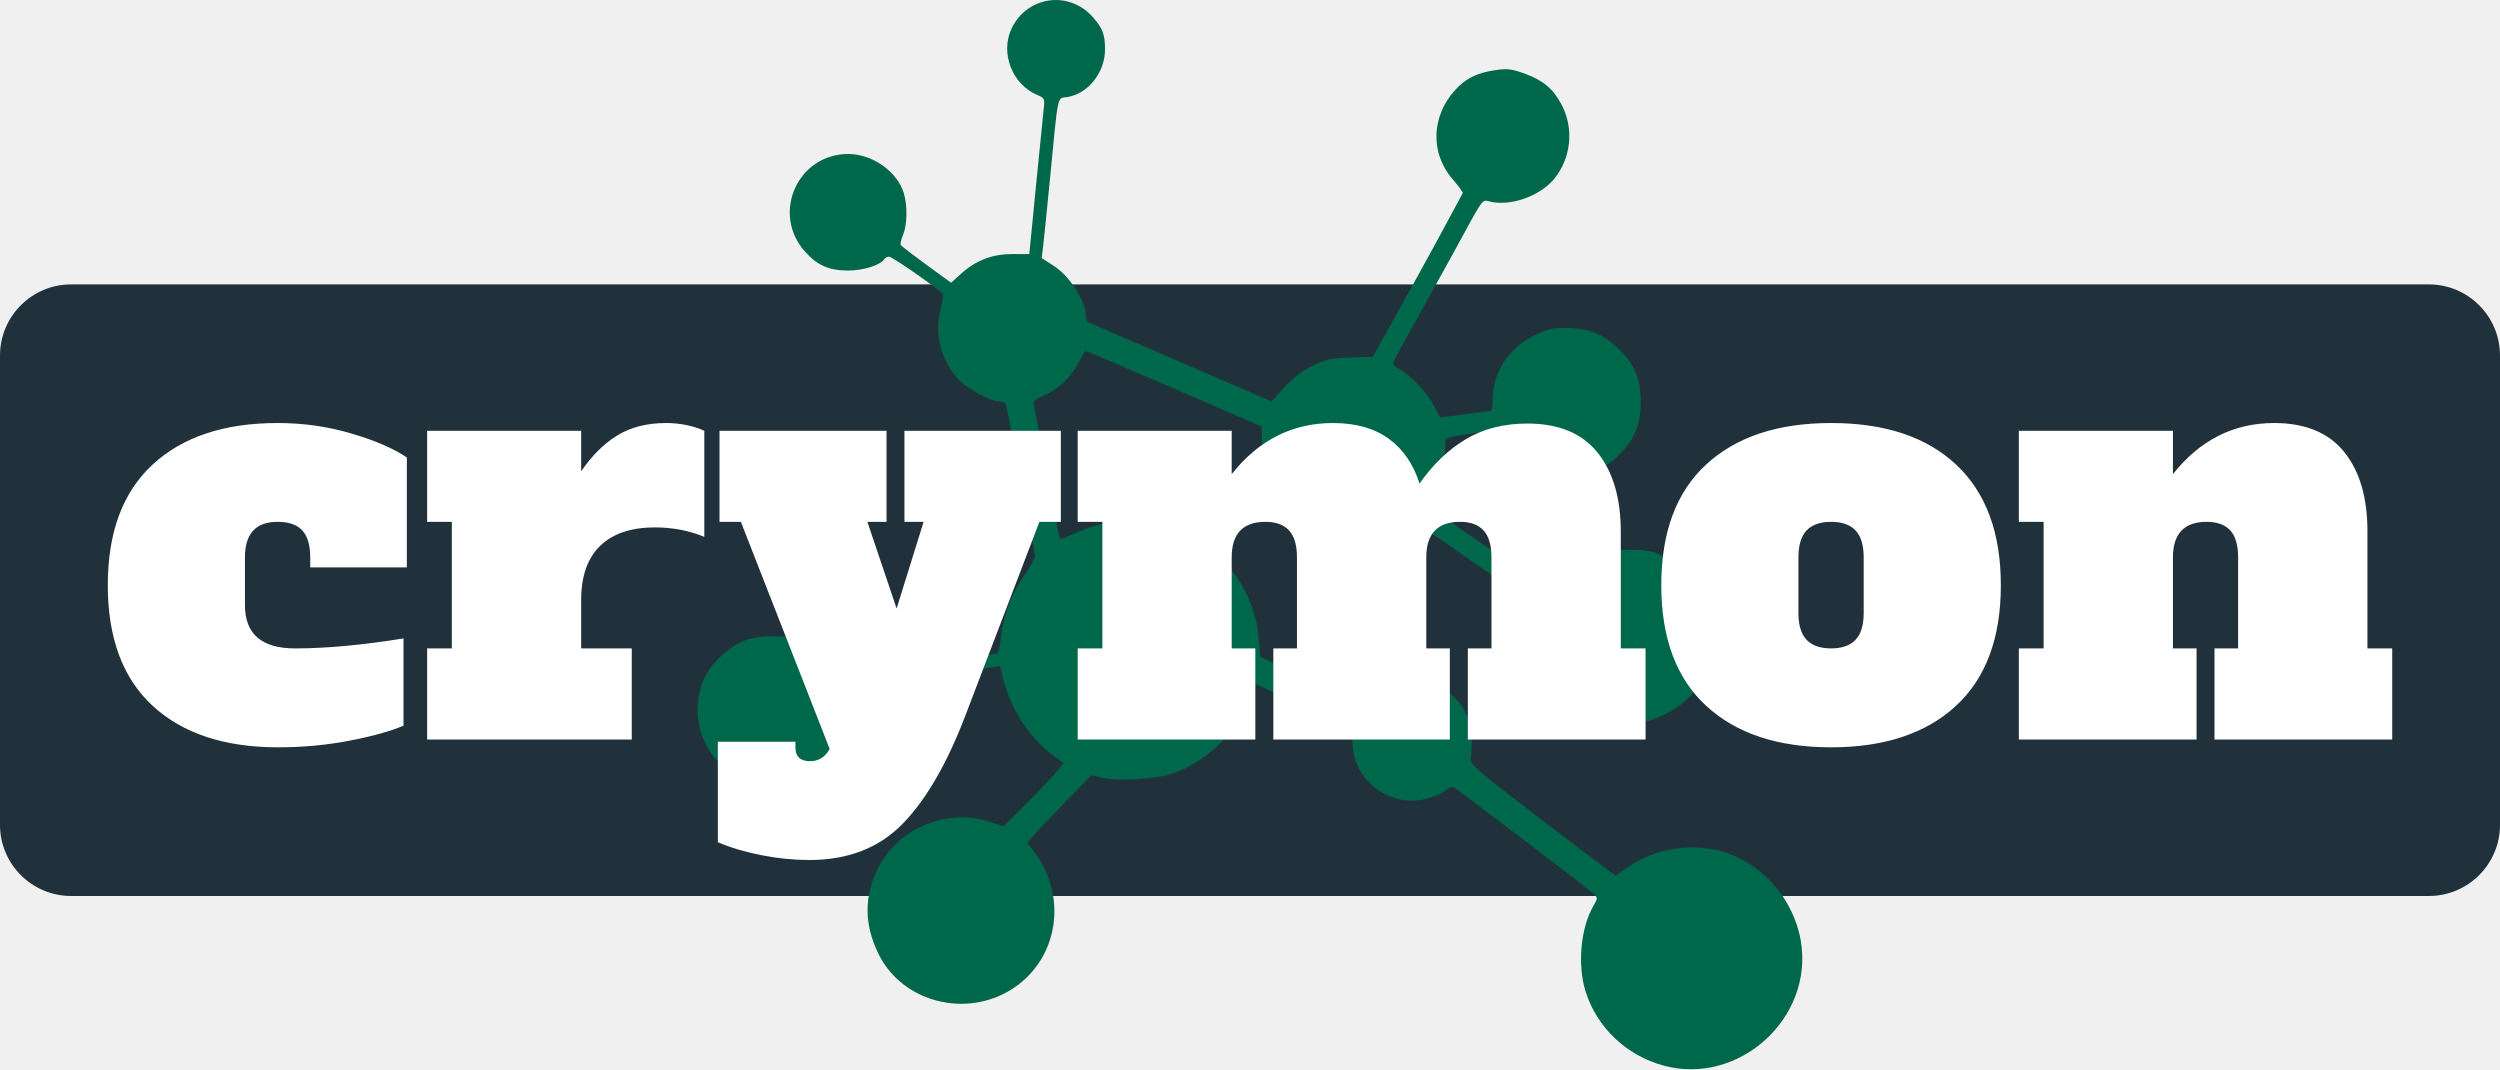
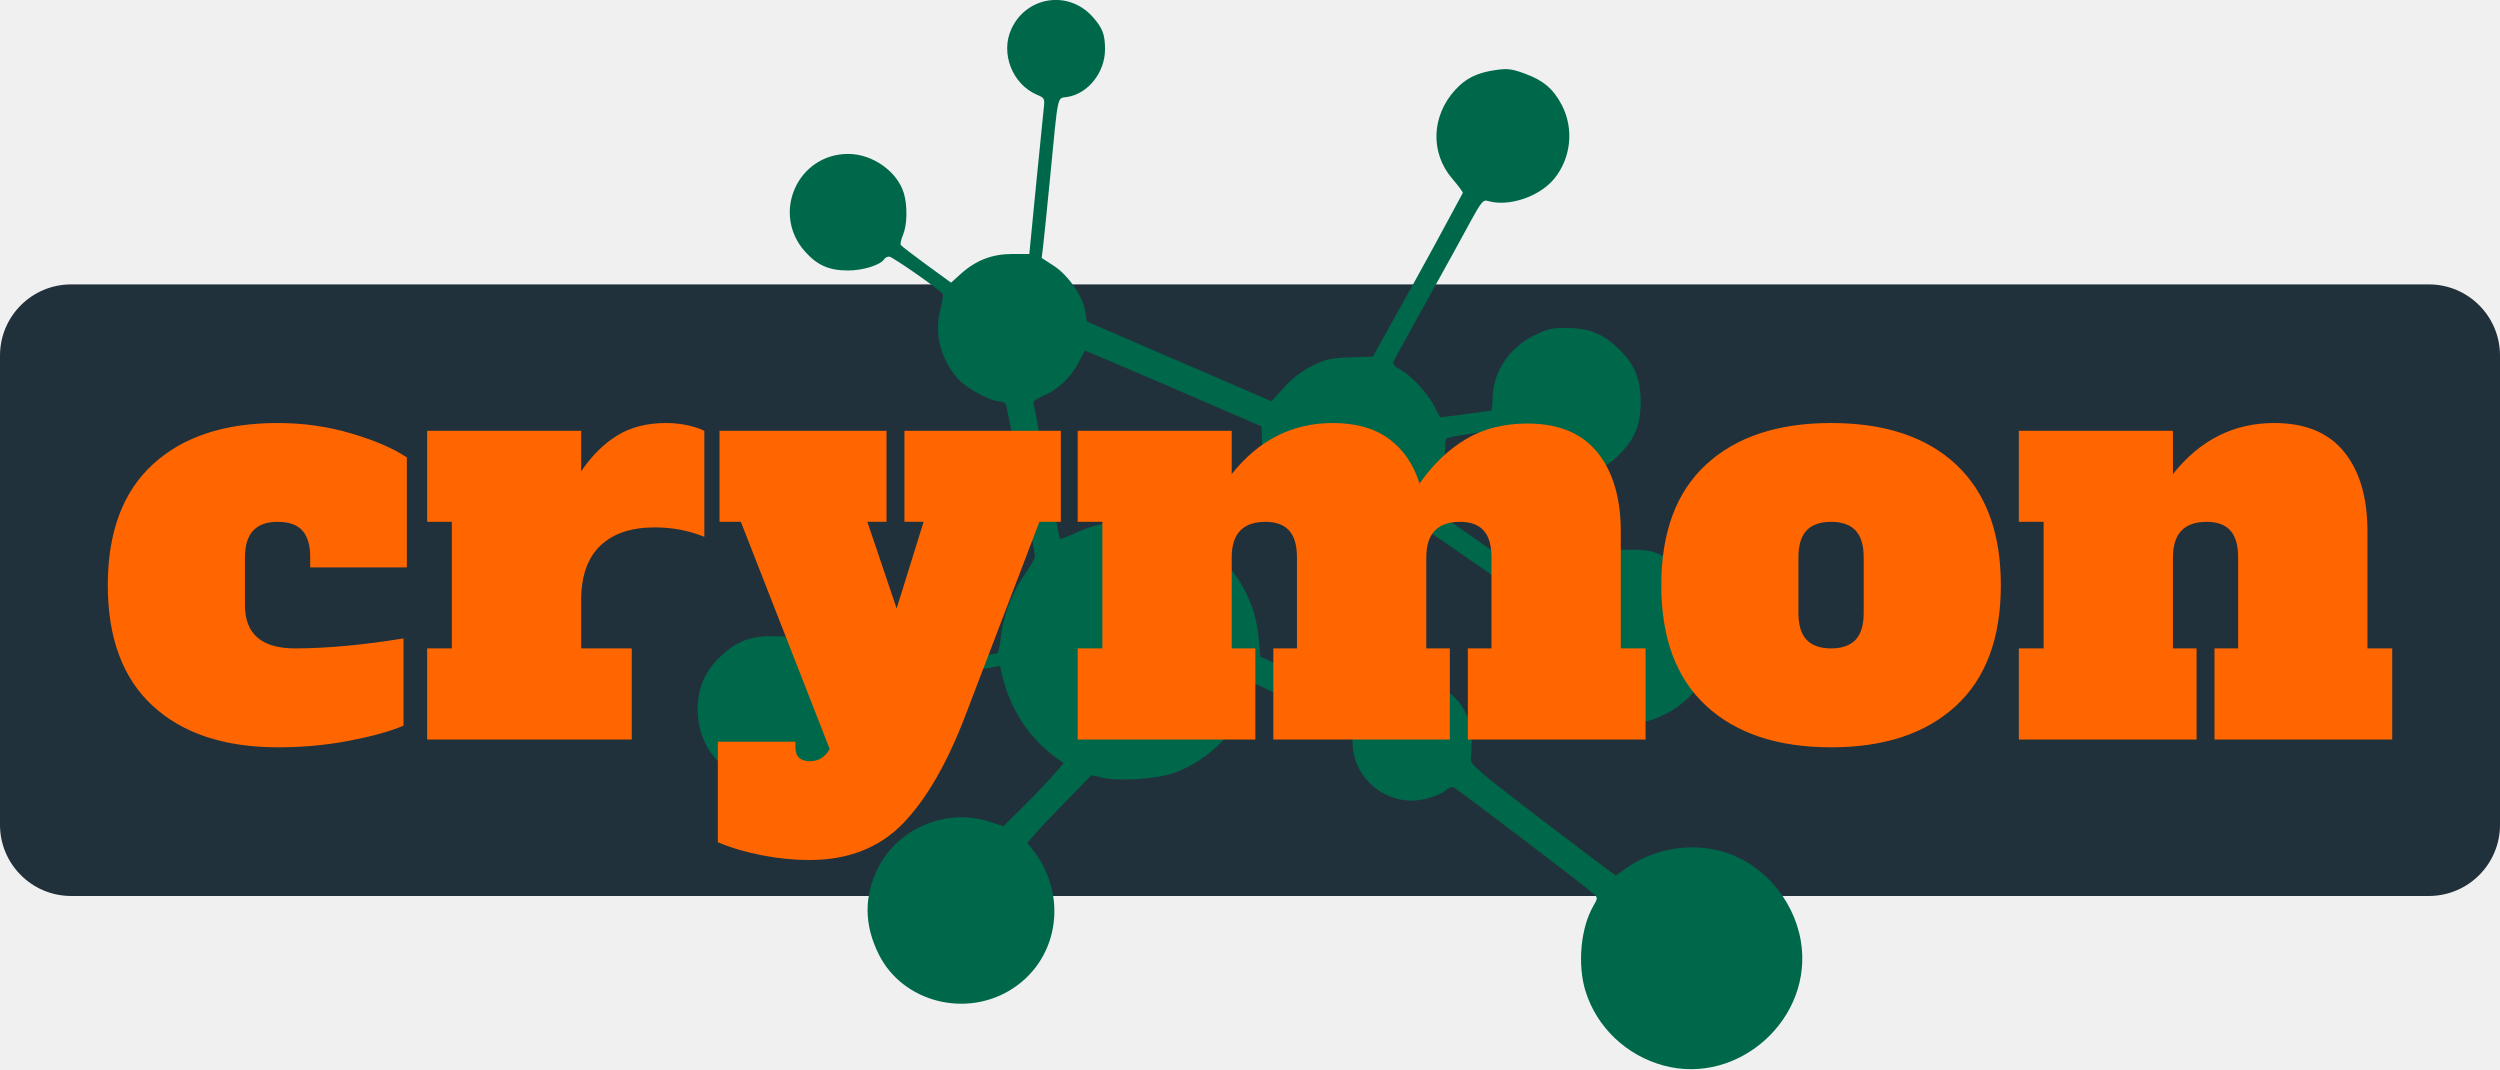
<svg xmlns="http://www.w3.org/2000/svg" width="280.58" height="120" preserveAspectRatio="xMidYMid" version="1.1" viewBox="61.959 5.6 280.58 120">
  <defs>
    <filter id="editing-jagged-46-1" x="0" y="0" width="1" height="1">
      <feTurbulence baseFrequency="0" result="turb" seed="1" />
      <feDisplacementMap in="SourceGraphic" in2="turb" />
    </filter>
  </defs>
-   <g transform="translate(-9.8816e-5 -.0015929)">
-     <rect x="61.959" y="37.52" width="280.58" height="68.64" ry="7.989" fill="#21313c" />
-     <path d="m248.68 125.2c-4.172-1.124-7.494-4.274-8.763-8.31-0.939-2.986-0.563-7.145 0.869-9.607 0.501-0.862 0.503-0.91 0.045-1.345-0.742-0.705-15.371-11.829-15.749-11.976-0.186-0.072-0.545 0.058-0.799 0.287-0.681 0.616-2.573 1.218-3.829 1.218-3.675 0-6.696-2.963-6.696-6.567v-1.485l-10.872-5.038-0.295 0.853c-1.449 4.185-4.837 7.671-8.879 9.135-1.867 0.677-6.327 0.961-8.095 0.516l-1.141-0.287-2.753 2.812c-1.514 1.547-3.139 3.261-3.612 3.81l-0.859 0.997 0.564 0.706c4.016 5.027 3.044 12.159-2.126 15.59-5.195 3.448-12.446 1.612-15.125-3.83-1.618-3.286-1.648-6.414-0.092-9.593 2.189-4.474 7.647-6.802 12.404-5.291l1.703 0.541 2.312-2.287c1.272-1.258 2.792-2.853 3.378-3.546l1.066-1.26-0.627-0.434c-3.208-2.225-5.471-5.7-6.362-9.774l-0.147-0.674-8.458 1.388c-4.652 0.763-8.546 1.391-8.655 1.394-0.108 0.004-0.197 0.87-0.197 1.925 0 1.067-0.185 2.462-0.417 3.143-0.54 1.584-2.444 3.689-4.14 4.578-1.159 0.607-1.654 0.702-3.697 0.706-1.972 4e-3 -2.57-0.099-3.648-0.63-2.962-1.458-4.715-4.285-4.724-7.621-7e-3 -2.433 0.838-4.367 2.633-6.021 1.797-1.656 3.236-2.21 5.74-2.21 1.787 2.25e-4 2.321 0.112 3.617 0.759 1.531 0.764 3.103 2.241 3.641 3.421 0.209 0.458 0.443 0.602 0.84 0.512 0.82-0.185 16.766-2.749 17.094-2.749 0.156 0 0.353-0.758 0.441-1.7 0.222-2.378 1.214-5.039 2.636-7.074 0.666-0.953 1.211-1.915 1.211-2.137 0-0.465-3.085-16.569-3.269-17.063-0.067-0.18-0.401-0.328-0.743-0.328-0.989 0-3.74-1.508-4.659-2.555-1.905-2.17-2.639-5.026-1.966-7.653 0.23-0.898 0.362-1.724 0.292-1.836-0.27-0.437-5.663-4.204-6.019-4.204-0.207 0-0.458 0.13-0.556 0.289-0.404 0.654-2.369 1.272-4.045 1.272-2.162 0-3.493-0.59-4.878-2.163-3.759-4.27-0.794-10.907 4.878-10.92 2.717-6e-3 5.516 1.97 6.247 4.41 0.42 1.403 0.38 3.54-0.087 4.659-0.215 0.515-0.332 1.032-0.26 1.149 0.072 0.117 1.373 1.117 2.889 2.223l2.758 2.01 1.074-0.97c1.707-1.542 3.527-2.249 5.788-2.249h1.92l0.735-7.519c0.404-4.136 0.798-8.071 0.876-8.746 0.137-1.194 0.117-1.237-0.745-1.603-2.774-1.178-4.136-4.674-2.879-7.39 1.713-3.7 6.463-4.386 9.153-1.322 1.097 1.249 1.356 1.941 1.356 3.615 0 2.578-1.891 4.969-4.226 5.342-1.175 0.188-0.995-0.647-1.934 9.005-0.357 3.675-0.717 7.218-0.799 7.872l-0.15 1.19 1.358 0.88c1.63 1.056 3.287 3.456 3.537 5.123l0.17 1.135 20.735 8.952 1.411-1.56c0.971-1.073 1.957-1.828 3.16-2.421 1.542-0.76 2.048-0.872 4.276-0.951l2.527-0.089 4.817-8.666c2.649-4.767 5.205-9.612 5.27-9.691 0.064-0.079-0.627-0.964-1.179-1.608-2.491-2.905-2.351-7.037 0.337-9.974 1.2-1.311 2.449-1.92 4.564-2.226 1.304-0.189 1.79-0.126 3.29 0.425 2.047 0.753 3.164 1.71 4.108 3.521 1.385 2.657 1.031 5.985-0.882 8.287-1.672 2.012-5.103 3.152-7.424 2.467-0.802-0.237-0.769 0.296-5.583 8.93-2.672 4.792-4.926 8.892-5.009 9.11-0.103 0.268 0.149 0.559 0.775 0.896 1.216 0.655 3.078 2.664 3.806 4.108 0.319 0.633 0.605 1.18 0.635 1.216 0.03 0.036 1.283-0.109 2.785-0.323 1.502-0.213 2.818-0.39 2.927-0.393 0.108-0.003 0.197-0.593 0.197-1.312 0-2.956 1.811-5.732 4.654-7.131 1.53-0.753 2.011-0.863 3.727-0.85 2.448 0.018 4.085 0.693 5.821 2.397 1.773 1.741 2.431 3.369 2.417 5.973-0.015 2.546-0.668 4.111-2.475 5.924-3.762 3.775-10.701 2.764-13.115-1.912-0.451-0.874-0.581-0.954-1.354-0.835-0.47 0.072-1.798 0.275-2.951 0.45-1.837 0.279-2.09 0.382-2.043 0.835 0.124 1.189-0.519 3.951-1.262 5.423-0.438 0.869-0.7 1.667-0.581 1.775 0.246 0.223 12.88 8.976 13.388 9.275 0.213 0.126 0.802-0.321 1.658-1.257 0.874-0.957 1.923-1.745 3.071-2.31 1.606-0.79 1.94-0.857 4.238-0.849 2.205 0.008 2.676 0.097 4.061 0.768 1.99 0.963 3.754 2.724 4.738 4.729 0.696 1.419 0.77 1.82 0.77 4.189-5e-5 2.341-0.079 2.78-0.736 4.119-1.014 2.065-2.726 3.742-4.84 4.74-1.564 0.738-2.013 0.83-3.99 0.816-3.115-0.023-4.865-0.736-6.967-2.837-1.165-1.165-1.756-2.019-2.193-3.168-0.589-1.548-0.822-4.053-0.535-5.759 0.128-0.761-0.05-0.905-7.179-5.87-6.725-4.683-7.354-5.062-7.862-4.745-4.762 2.977-10.089 2.469-13.611-1.296-1.99-2.127-2.653-3.82-2.715-6.932l-0.051-2.589-9.896-4.278c-5.443-2.353-9.912-4.254-9.932-4.224-0.02 0.03-0.374 0.686-0.788 1.458-0.872 1.628-2.318 2.958-3.942 3.628-0.762 0.314-1.108 0.602-1.039 0.864 0.057 0.216 0.727 3.695 1.488 7.731 0.761 4.036 1.418 7.385 1.461 7.443 0.043 0.058 0.875-0.258 1.849-0.702 5.406-2.465 11.561-1.48 15.895 2.543 2.633 2.444 4.273 5.78 4.57 9.296l0.175 2.071 11.526 5.337 0.753-0.753c3.202-3.202 8.684-2.366 10.723 1.636 0.724 1.421 0.842 2.406 0.633 5.275-0.046 0.628 0.78 1.335 8.038 6.879 4.449 3.398 8.142 6.179 8.207 6.179 0.065 0 0.493-0.281 0.952-0.625 3.04-2.279 7.104-3.076 10.788-2.116 4.567 1.19 8.236 5.287 9.049 10.105 1.457 8.639-6.936 16.261-15.396 13.983z" fill="#00684a" stroke-width=".262" />
-     <path transform="matrix(.98598 0 0 .97366 27.514 12.837)" d="m66.596 78.71q-9.15 0-14.27-4.77t-5.12-13.92 5.12-13.92 14.2-4.77q4.42 0 8.45 1.22 4.03 1.21 6.27 2.75v12.67h-11v-1.15q0-2.11-0.9-3.11-0.9-0.99-2.82-0.99-3.71 0-3.71 4.1v5.5q0 4.99 5.7 4.99 5.31 0 12.35-1.15v10.05q-2.18 0.96-6.11 1.73-3.94 0.77-8.16 0.77zm44.16-37.38q1.28 0 2.43 0.26 1.15 0.25 1.92 0.64v12.22q-2.62-1.09-5.63-1.09-4.03 0-6.21 2.11-2.18 2.12-2.18 6.28v5.56h5.76v10.5h-23.29v-10.5h2.81v-14.59h-2.81v-10.49h17.53v4.67q1.8-2.69 4.1-4.13t5.57-1.44zm27.13 0.9h17.8v10.49h-2.44l-8.38 22.21q-3.14 8.38-7.17 12.58-4.03 4.19-10.62 4.19-2.69 0-5.44-0.55-2.75-0.54-4.99-1.5v-11.58h8.83v0.64q0 1.6 1.66 1.6 1.47 0 2.24-1.41l-10.11-26.18h-2.43v-10.49h19.01v10.49h-2.18l3.33 9.99 3.07-9.99h-2.18zm81.54 25.08h2.82v10.5h-20.23v-10.5h2.69v-10.49q0-2.11-0.9-3.11-0.89-0.99-2.68-0.99-3.84 0-3.84 4.1v10.49h2.68v10.5h-20.09v-10.5h2.69v-10.49q0-2.11-0.9-3.11-0.9-0.99-2.69-0.99-3.84 0-3.84 4.1v10.49h2.69v10.5h-20.22v-10.5h2.81v-14.59h-2.81v-10.49h17.53v4.99q4.61-5.89 11.52-5.89 3.91 0 6.37 1.82 2.46 1.83 3.49 5.16 2.3-3.33 5.28-5.12 2.97-1.8 7.01-1.8 5.31 0 7.96 3.33 2.66 3.33 2.66 9.15zm23.94 11.4q-9.09 0-14.21-4.77t-5.12-13.92 5.12-13.92 14.21-4.77q9.21 0 14.27 4.83 5.05 4.83 5.05 13.86 0 9.15-5.12 13.92t-14.2 4.77zm0-11.4q1.85 0 2.78-0.99t0.93-3.1v-6.4q0-2.11-0.93-3.11-0.93-0.99-2.78-0.99-1.86 0-2.79 0.99-0.93 1-0.93 3.11v6.4q0 2.11 0.93 3.1t2.79 0.99zm61.05 0h2.82v10.5h-20.23v-10.5h2.69v-10.49q0-2.11-0.89-3.11-0.9-0.99-2.69-0.99-3.84 0-3.84 4.1v10.49h2.69v10.5h-20.23v-10.5h2.82v-14.59h-2.82v-10.49h17.54v4.99q4.61-5.89 11.52-5.89 5.31 0 7.97 3.33 2.65 3.33 2.65 9.15z" fill="#fff" filter="url(#editing-jagged-46-1)" />
-   </g>
+   <rect x="61.959" y="37.518" width="280.58" height="68.64" ry="7.989" fill="#21313c" />
+   <path d="m248.68 125.19c-4.172-1.124-7.494-4.274-8.763-8.31-0.939-2.986-0.563-7.145 0.869-9.607 0.501-0.862 0.503-0.91 0.045-1.345-0.742-0.705-15.371-11.829-15.749-11.976-0.186-0.072-0.545 0.058-0.799 0.287-0.681 0.616-2.573 1.218-3.829 1.218-3.675 0-6.696-2.963-6.696-6.567v-1.485l-10.872-5.038-0.295 0.853c-1.449 4.185-4.837 7.671-8.879 9.135-1.867 0.677-6.327 0.961-8.095 0.516l-1.141-0.287-2.753 2.812c-1.514 1.547-3.139 3.261-3.612 3.81l-0.859 0.997 0.564 0.706c4.016 5.027 3.044 12.159-2.126 15.59-5.195 3.448-12.446 1.612-15.125-3.83-1.618-3.286-1.648-6.414-0.092-9.593 2.189-4.474 7.647-6.802 12.404-5.291l1.703 0.541 2.312-2.287c1.272-1.258 2.792-2.853 3.378-3.546l1.066-1.26-0.627-0.434c-3.208-2.225-5.471-5.7-6.362-9.774l-0.147-0.674-8.458 1.388c-4.652 0.763-8.546 1.391-8.655 1.394-0.108 0.004-0.197 0.87-0.197 1.925 0 1.067-0.185 2.462-0.417 3.143-0.54 1.584-2.444 3.689-4.14 4.578-1.159 0.607-1.654 0.702-3.697 0.706-1.972 4e-3 -2.57-0.099-3.648-0.63-2.962-1.458-4.715-4.285-4.724-7.621-7e-3 -2.433 0.838-4.367 2.633-6.021 1.797-1.656 3.236-2.21 5.74-2.21 1.787 2.25e-4 2.321 0.112 3.617 0.759 1.531 0.764 3.103 2.241 3.641 3.421 0.209 0.458 0.443 0.602 0.84 0.512 0.82-0.185 16.766-2.749 17.094-2.749 0.156 0 0.353-0.758 0.441-1.7 0.222-2.378 1.214-5.039 2.636-7.074 0.666-0.953 1.211-1.915 1.211-2.137 0-0.465-3.085-16.569-3.269-17.063-0.067-0.18-0.401-0.328-0.743-0.328-0.989 0-3.74-1.508-4.659-2.555-1.905-2.17-2.639-5.026-1.966-7.653 0.23-0.898 0.362-1.724 0.292-1.836-0.27-0.437-5.663-4.204-6.019-4.204-0.207 0-0.458 0.13-0.556 0.289-0.404 0.654-2.369 1.272-4.045 1.272-2.162 0-3.493-0.59-4.878-2.163-3.759-4.27-0.794-10.907 4.878-10.92 2.717-6e-3 5.516 1.97 6.247 4.41 0.42 1.403 0.38 3.54-0.087 4.659-0.215 0.515-0.332 1.032-0.26 1.149 0.072 0.117 1.373 1.117 2.889 2.223l2.758 2.01 1.074-0.97c1.707-1.542 3.527-2.249 5.788-2.249h1.92l0.735-7.519c0.404-4.136 0.798-8.071 0.876-8.746 0.137-1.194 0.117-1.237-0.745-1.603-2.774-1.178-4.136-4.674-2.879-7.39 1.713-3.7 6.463-4.386 9.153-1.322 1.097 1.249 1.356 1.941 1.356 3.615 0 2.578-1.891 4.969-4.226 5.342-1.175 0.188-0.995-0.647-1.934 9.005-0.357 3.675-0.717 7.218-0.799 7.872l-0.15 1.19 1.358 0.88c1.63 1.056 3.287 3.456 3.537 5.123l0.17 1.135 20.735 8.952 1.411-1.56c0.971-1.073 1.957-1.828 3.16-2.421 1.542-0.76 2.048-0.872 4.276-0.951l2.527-0.089 4.817-8.666c2.649-4.767 5.205-9.612 5.27-9.691 0.064-0.079-0.627-0.964-1.179-1.608-2.491-2.905-2.351-7.037 0.337-9.974 1.2-1.311 2.449-1.92 4.564-2.226 1.304-0.189 1.79-0.126 3.29 0.425 2.047 0.753 3.164 1.71 4.108 3.521 1.385 2.657 1.031 5.985-0.882 8.287-1.672 2.012-5.103 3.152-7.424 2.467-0.802-0.237-0.769 0.296-5.583 8.93-2.672 4.792-4.926 8.892-5.009 9.11-0.103 0.268 0.149 0.559 0.775 0.896 1.216 0.655 3.078 2.664 3.806 4.108 0.319 0.633 0.605 1.18 0.635 1.216 0.03 0.036 1.283-0.109 2.785-0.323 1.502-0.213 2.818-0.39 2.927-0.393 0.108-0.003 0.197-0.593 0.197-1.312 0-2.956 1.811-5.732 4.654-7.131 1.53-0.753 2.011-0.863 3.727-0.85 2.448 0.018 4.085 0.693 5.821 2.397 1.773 1.741 2.431 3.369 2.417 5.973-0.015 2.546-0.668 4.111-2.475 5.924-3.762 3.775-10.701 2.764-13.115-1.912-0.451-0.874-0.581-0.954-1.354-0.835-0.47 0.072-1.798 0.275-2.951 0.45-1.837 0.279-2.09 0.382-2.043 0.835 0.124 1.189-0.519 3.951-1.262 5.423-0.438 0.869-0.7 1.667-0.581 1.775 0.246 0.223 12.88 8.976 13.388 9.275 0.213 0.126 0.802-0.321 1.658-1.257 0.874-0.957 1.923-1.745 3.071-2.31 1.606-0.79 1.94-0.857 4.238-0.849 2.205 0.008 2.676 0.097 4.061 0.768 1.99 0.963 3.754 2.724 4.738 4.729 0.696 1.419 0.77 1.82 0.77 4.189-5e-5 2.341-0.079 2.78-0.736 4.119-1.014 2.065-2.726 3.742-4.84 4.74-1.564 0.738-2.013 0.83-3.99 0.816-3.115-0.023-4.865-0.736-6.967-2.837-1.165-1.165-1.756-2.019-2.193-3.168-0.589-1.548-0.822-4.053-0.535-5.759 0.128-0.761-0.05-0.905-7.179-5.87-6.725-4.683-7.354-5.062-7.862-4.745-4.762 2.977-10.089 2.469-13.611-1.296-1.99-2.127-2.653-3.82-2.715-6.932l-0.051-2.589-9.896-4.278c-5.443-2.353-9.912-4.254-9.932-4.224-0.02 0.03-0.374 0.686-0.788 1.458-0.872 1.628-2.318 2.958-3.942 3.628-0.762 0.314-1.108 0.602-1.039 0.864 0.057 0.216 0.727 3.695 1.488 7.731 0.761 4.036 1.418 7.385 1.461 7.443 0.043 0.058 0.875-0.258 1.849-0.702 5.406-2.465 11.561-1.48 15.895 2.543 2.633 2.444 4.273 5.78 4.57 9.296l0.175 2.071 11.526 5.337 0.753-0.753c3.202-3.202 8.684-2.366 10.723 1.636 0.724 1.421 0.842 2.406 0.633 5.275-0.046 0.628 0.78 1.335 8.038 6.879 4.449 3.398 8.142 6.179 8.207 6.179 0.065 0 0.493-0.281 0.952-0.625 3.04-2.279 7.104-3.076 10.788-2.116 4.567 1.19 8.236 5.287 9.049 10.105 1.457 8.639-6.936 16.261-15.396 13.983z" fill="#00684a" stroke-width=".262" />
+   <path transform="matrix(.98598 0 0 .97366 27.514 12.835)" d="m66.596 78.71q-9.15 0-14.27-4.77t-5.12-13.92 5.12-13.92 14.2-4.77q4.42 0 8.45 1.22 4.03 1.21 6.27 2.75v12.67h-11v-1.15q0-2.11-0.9-3.11-0.9-0.99-2.82-0.99-3.71 0-3.71 4.1v5.5q0 4.99 5.7 4.99 5.31 0 12.35-1.15v10.05q-2.18 0.96-6.11 1.73-3.94 0.77-8.16 0.77zm44.16-37.38q1.28 0 2.43 0.26 1.15 0.25 1.92 0.64v12.22q-2.62-1.09-5.63-1.09-4.03 0-6.21 2.11-2.18 2.12-2.18 6.28v5.56h5.76v10.5h-23.29v-10.5h2.81v-14.59h-2.81v-10.49h17.53v4.67q1.8-2.69 4.1-4.13t5.57-1.44zm27.13 0.9h17.8v10.49h-2.44l-8.38 22.21q-3.14 8.38-7.17 12.58-4.03 4.19-10.62 4.19-2.69 0-5.44-0.55-2.75-0.54-4.99-1.5v-11.58h8.83v0.64q0 1.6 1.66 1.6 1.47 0 2.24-1.41l-10.11-26.18h-2.43v-10.49h19.01v10.49h-2.18l3.33 9.99 3.07-9.99h-2.18zm81.54 25.08h2.82v10.5h-20.23v-10.5h2.69v-10.49q0-2.11-0.9-3.11-0.89-0.99-2.68-0.99-3.84 0-3.84 4.1v10.49h2.68v10.5h-20.09v-10.5h2.69v-10.49q0-2.11-0.9-3.11-0.9-0.99-2.69-0.99-3.84 0-3.84 4.1v10.49h2.69v10.5h-20.22v-10.5h2.81v-14.59h-2.81v-10.49h17.53v4.99q4.61-5.89 11.52-5.89 3.91 0 6.37 1.82 2.46 1.83 3.49 5.16 2.3-3.33 5.28-5.12 2.97-1.8 7.01-1.8 5.31 0 7.96 3.33 2.66 3.33 2.66 9.15zm23.94 11.4q-9.09 0-14.21-4.77t-5.12-13.92 5.12-13.92 14.21-4.77q9.21 0 14.27 4.83 5.05 4.83 5.05 13.86 0 9.15-5.12 13.92t-14.2 4.77zm0-11.4q1.85 0 2.78-0.99t0.93-3.1v-6.4q0-2.11-0.93-3.11-0.93-0.99-2.78-0.99-1.86 0-2.79 0.99-0.93 1-0.93 3.11v6.4q0 2.11 0.93 3.1t2.79 0.99zm61.05 0h2.82v10.5h-20.23v-10.5h2.69v-10.49q0-2.11-0.89-3.11-0.9-0.99-2.69-0.99-3.84 0-3.84 4.1v10.49h2.69v10.5h-20.23v-10.5h2.82v-14.59h-2.82v-10.49h17.54v4.99q4.61-5.89 11.52-5.89 5.31 0 7.97 3.33 2.65 3.33 2.65 9.15z" fill="#f60" filter="url(#editing-jagged-46-1)" />
</svg>
